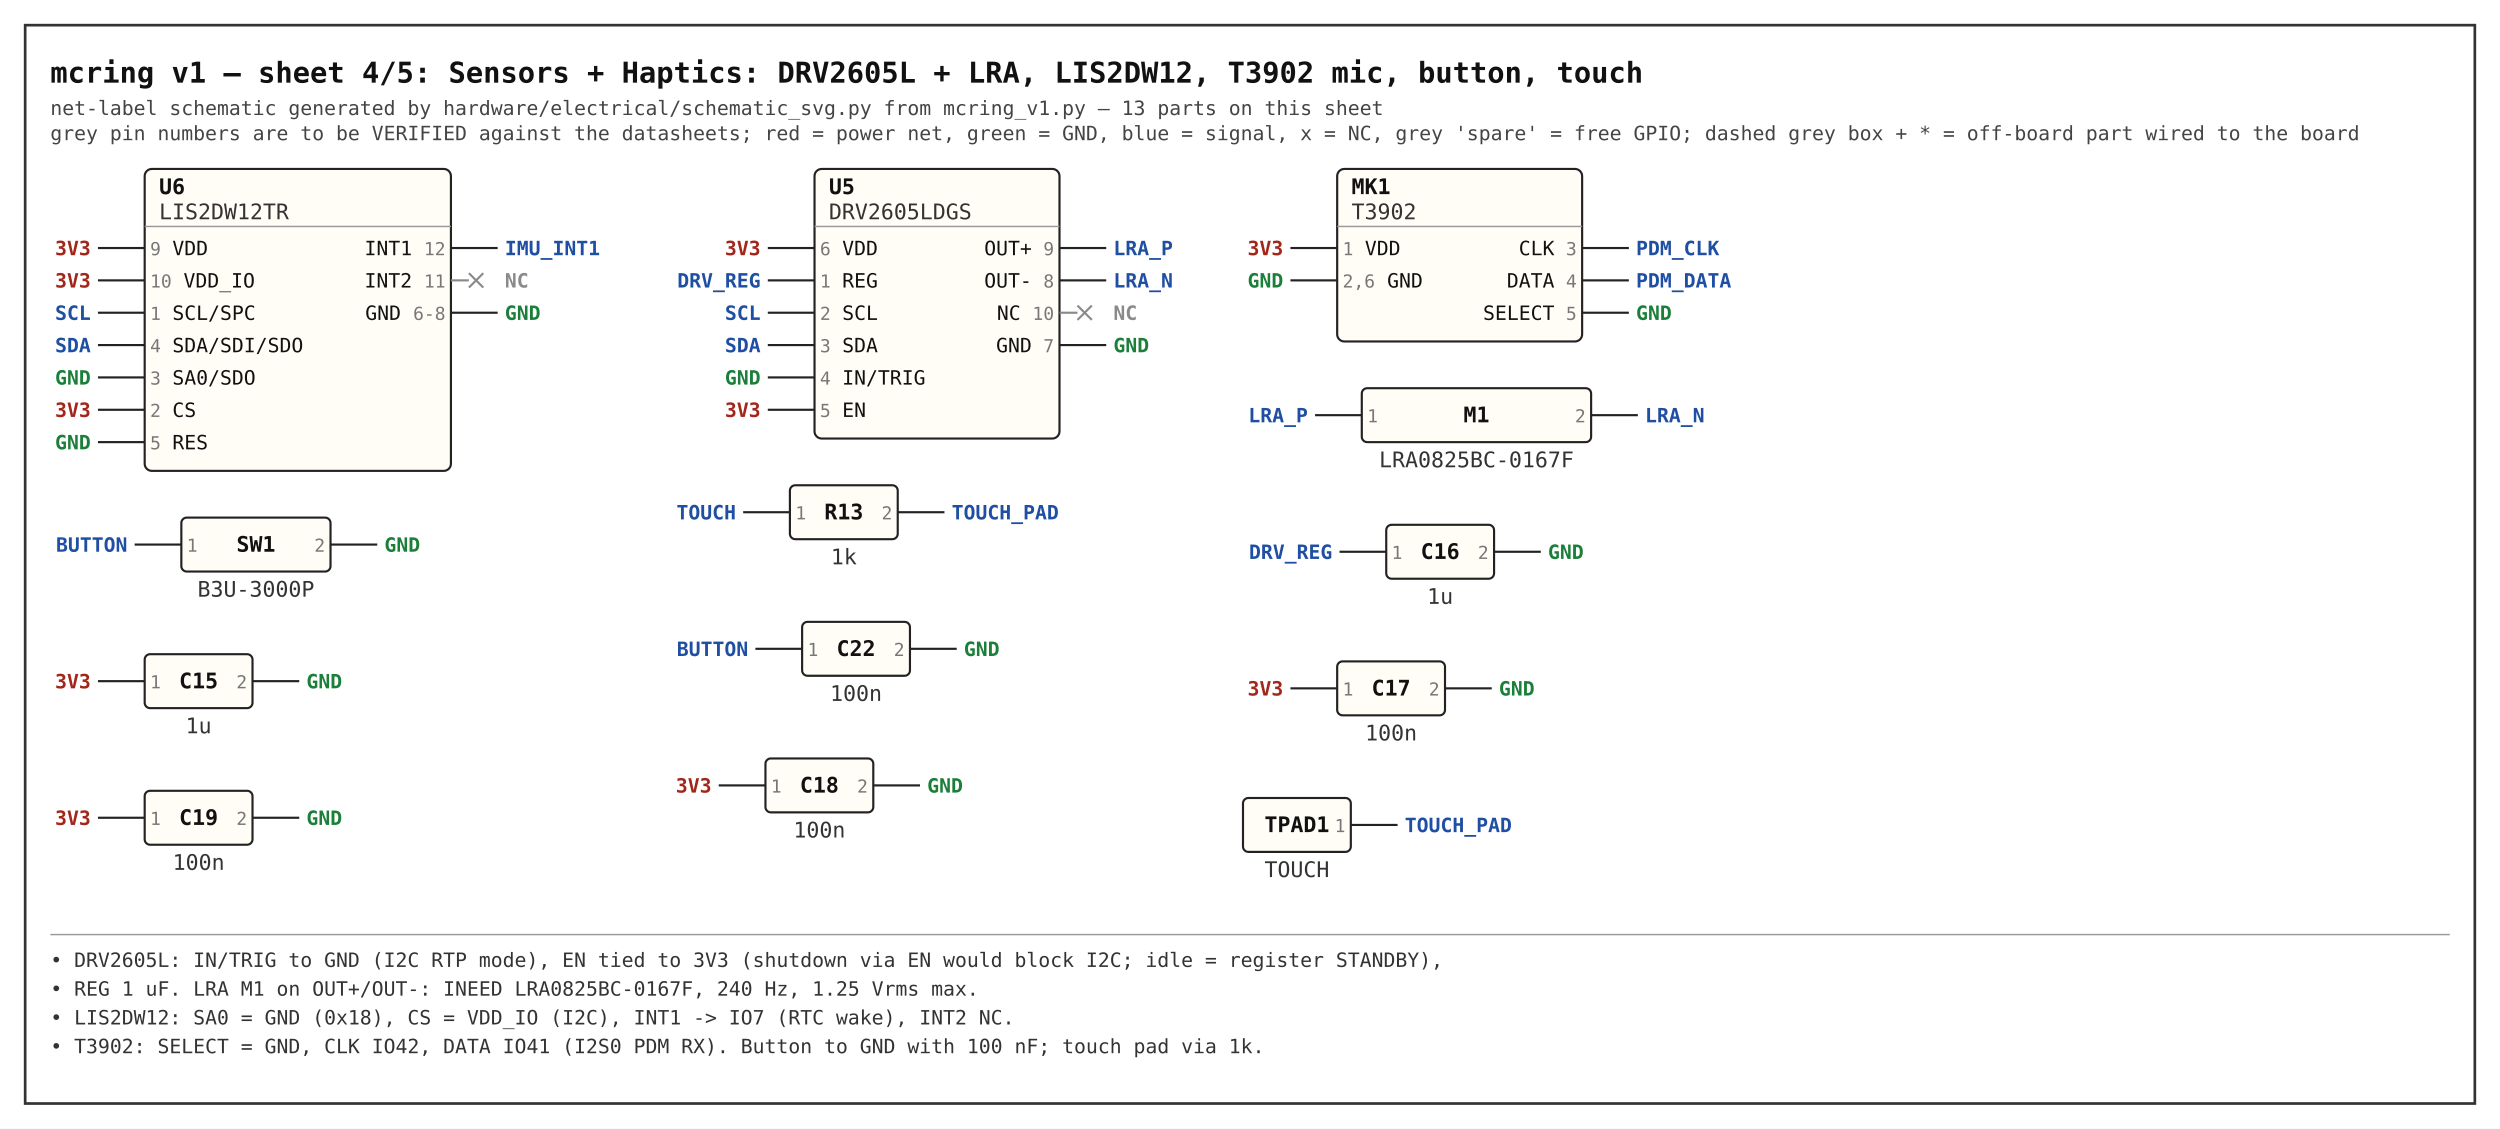
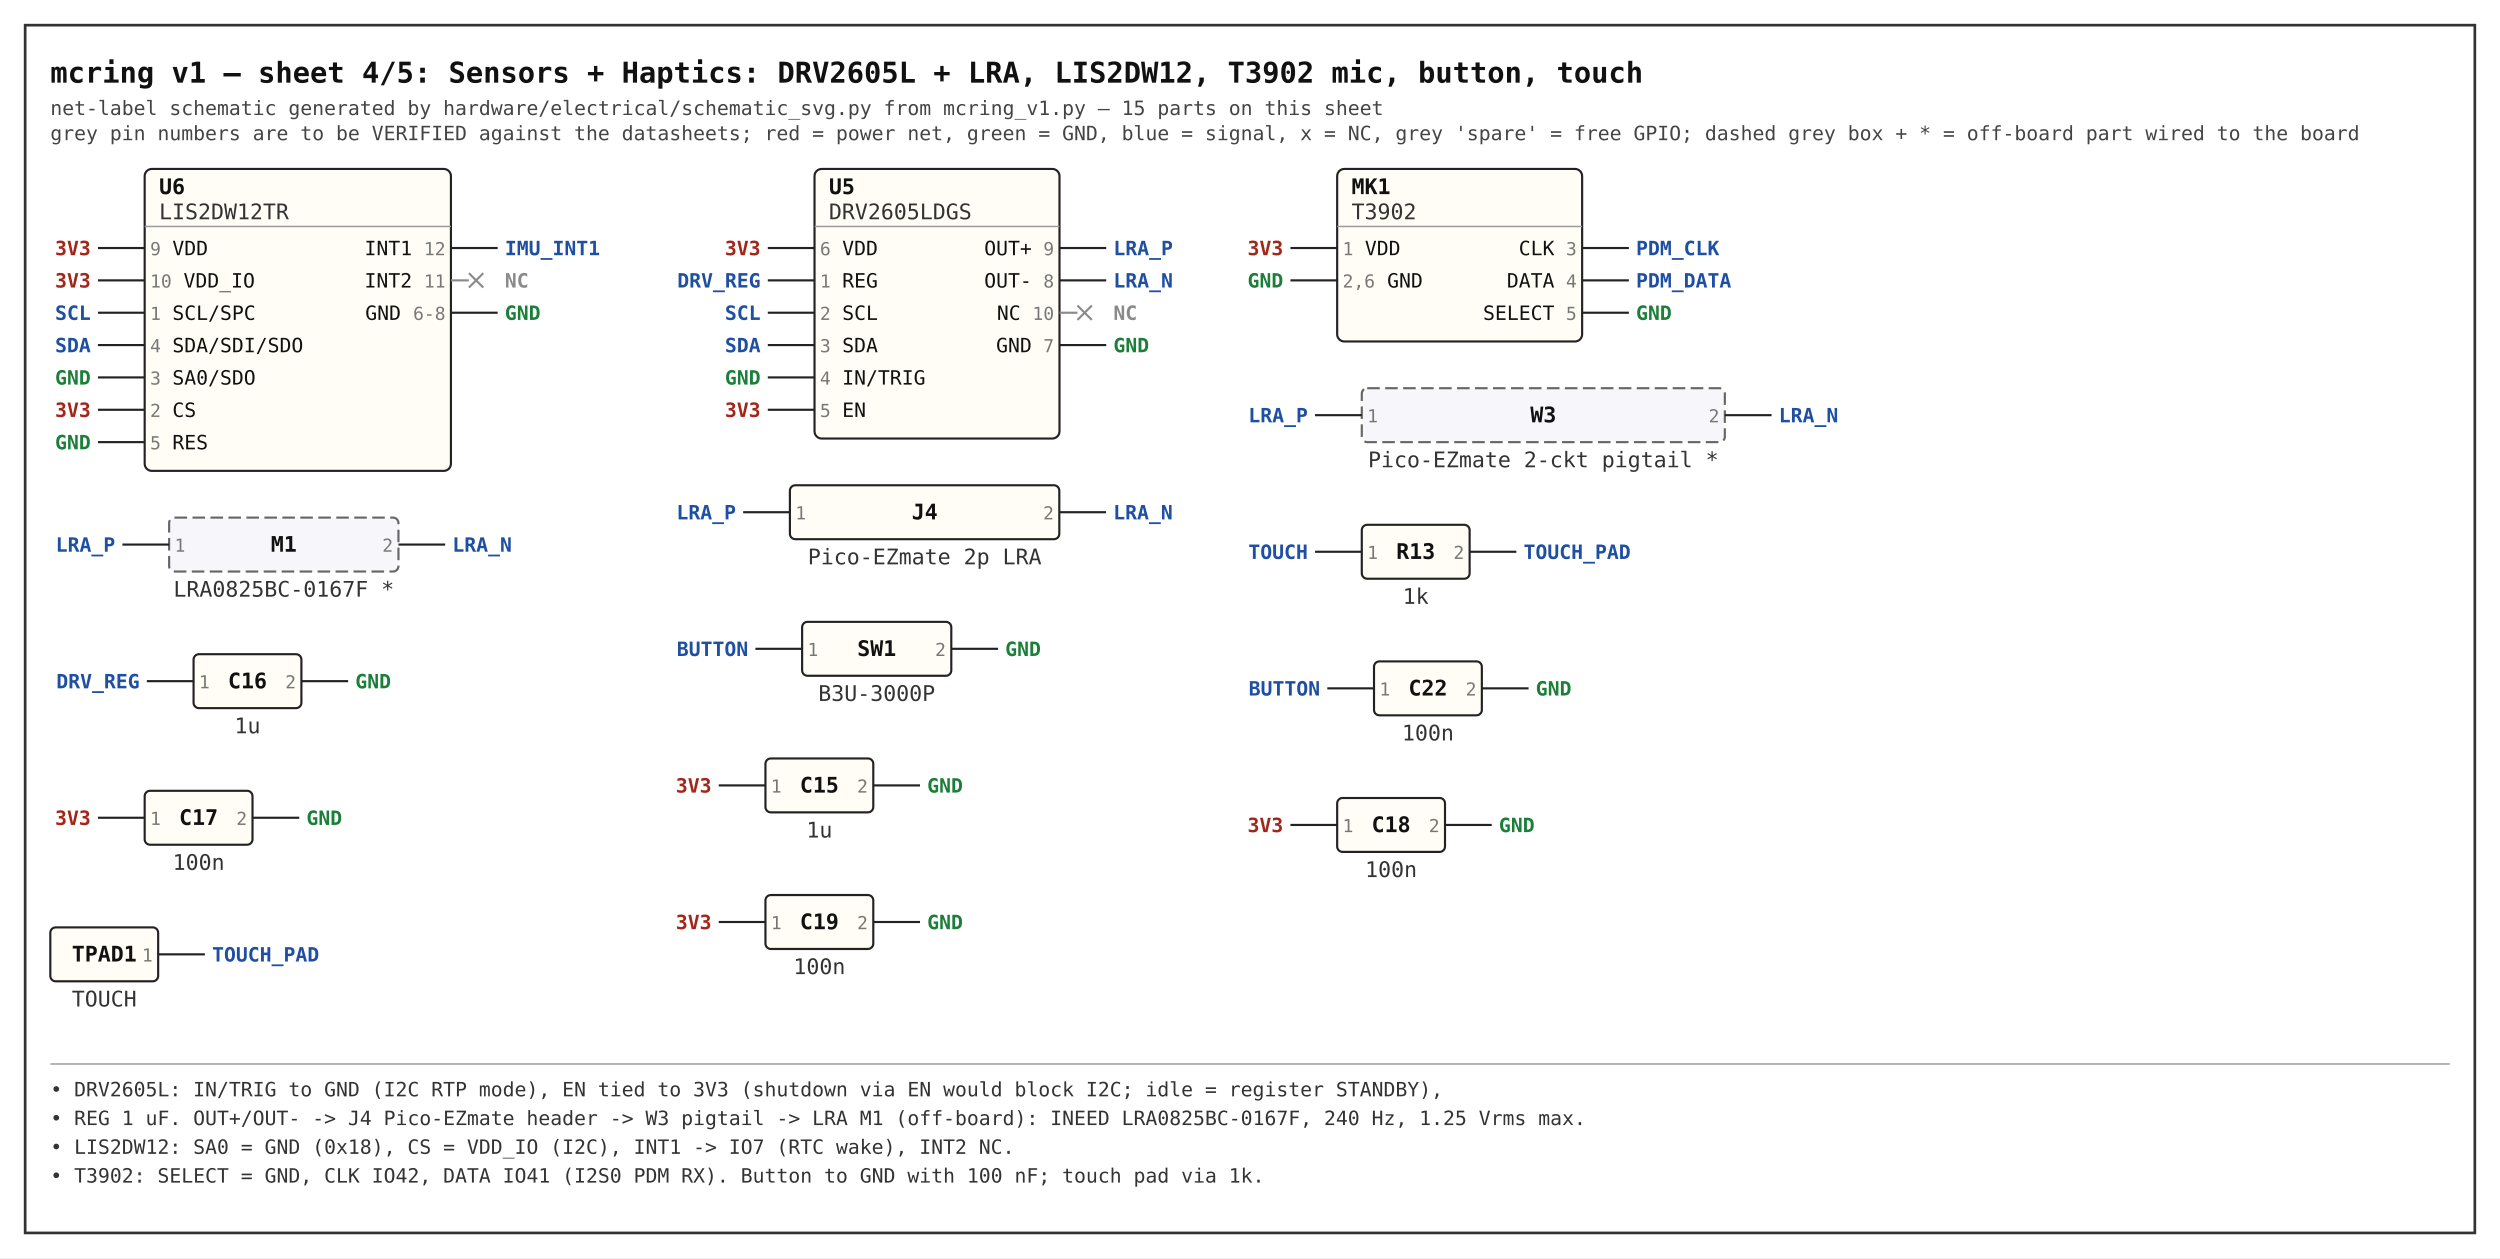
- <svg xmlns="http://www.w3.org/2000/svg" width="1391" height="628" viewBox="0 0 1391 628" font-family="DejaVu Sans Mono, Menlo, Consolas, monospace">
+ <svg xmlns="http://www.w3.org/2000/svg" width="1391" height="700" viewBox="0 0 1391 700" font-family="DejaVu Sans Mono, Menlo, Consolas, monospace">
  <style>.box{fill:#fffdf5;stroke:#222;stroke-width:1.2} .box.dnp{stroke-dasharray:4 3;fill:#f4f4f4}.box.offboard{stroke-dasharray:7 3;stroke:#666;fill:#f7f7fb} .net.spare{font-weight:normal;font-style:italic}.sep{stroke:#999;stroke-width:0.8} .wire{stroke:#222;stroke-width:1.2} .wire.nc{stroke:#8a8a8a}.ref{font-size:12px;font-weight:bold;fill:#111} .val{font-size:12px;fill:#333}.pin{font-size:11px;fill:#111} .num{font-size:10px;fill:#777}.net{font-size:11px;font-weight:bold} .title{font-size:16px;font-weight:bold;fill:#111}.sub{font-size:11px;fill:#444} .note{font-size:11px;fill:#333}</style>
-   <rect x="0" y="0" width="1391" height="628" fill="#ffffff" />
-   <rect x="14.0" y="14.0" width="1363" height="600" fill="none" stroke="#333" stroke-width="1.5" />
+   <rect x="0" y="0" width="1391" height="700" fill="#ffffff" />
+   <rect x="14.0" y="14.0" width="1363" height="672" fill="none" stroke="#333" stroke-width="1.5" />
  <text x="28" y="46" class="title">mcring v1 — sheet 4/5: Sensors + Haptics: DRV2605L + LRA, LIS2DW12, T3902 mic, button, touch</text>
-   <text x="28" y="64" class="sub">net-label schematic generated by hardware/electrical/schematic_svg.py from mcring_v1.py — 13 parts on this sheet</text>
+   <text x="28" y="64" class="sub">net-label schematic generated by hardware/electrical/schematic_svg.py from mcring_v1.py — 15 parts on this sheet</text>
  <text x="28" y="78" class="sub">grey pin numbers are to be VERIFIED against the datasheets; red = power net, green = GND, blue = signal, x = NC, grey 'spare' = free GPIO; dashed grey box + * = off-board part wired to the board</text>
  <rect x="453.2" y="94.0" width="136.3" height="150.0" rx="4" class="box" />
  <text x="461.2" y="108.0" class="ref">U5</text>
  <text x="461.2" y="122.0" class="val">DRV2605LDGS</text>
  <line x1="453.2" y1="126.0" x2="589.5" y2="126.0" class="sep" />
  <line x1="453.2" y1="138.0" x2="427.2" y2="138.0" class="wire" />
  <text x="423.2" y="142.0" class="net" fill="#a3261a" text-anchor="end">3V3</text>
  <text x="456.2" y="142.0" class="num">6</text>
  <text x="468.6" y="142.0" class="pin">VDD</text>
  <line x1="453.2" y1="156.0" x2="427.2" y2="156.0" class="wire" />
  <text x="423.2" y="160.0" class="net" fill="#1f4fa3" text-anchor="end">DRV_REG</text>
  <text x="456.2" y="160.0" class="num">1</text>
  <text x="468.6" y="160.0" class="pin">REG</text>
  <line x1="453.2" y1="174.0" x2="427.2" y2="174.0" class="wire" />
  <text x="423.2" y="178.0" class="net" fill="#1f4fa3" text-anchor="end">SCL</text>
  <text x="456.2" y="178.0" class="num">2</text>
  <text x="468.6" y="178.0" class="pin">SCL</text>
  <line x1="453.2" y1="192.0" x2="427.2" y2="192.0" class="wire" />
  <text x="423.2" y="196.0" class="net" fill="#1f4fa3" text-anchor="end">SDA</text>
  <text x="456.2" y="196.0" class="num">3</text>
  <text x="468.6" y="196.0" class="pin">SDA</text>
  <line x1="453.2" y1="210.0" x2="427.2" y2="210.0" class="wire" />
  <text x="423.2" y="214.0" class="net" fill="#1b7f3a" text-anchor="end">GND</text>
  <text x="456.2" y="214.0" class="num">4</text>
  <text x="468.6" y="214.0" class="pin">IN/TRIG</text>
  <line x1="453.2" y1="228.0" x2="427.2" y2="228.0" class="wire" />
  <text x="423.2" y="232.0" class="net" fill="#a3261a" text-anchor="end">3V3</text>
  <text x="456.2" y="232.0" class="num">5</text>
  <text x="468.6" y="232.0" class="pin">EN</text>
  <line x1="589.5" y1="138.0" x2="615.5" y2="138.0" class="wire" />
  <text x="619.5" y="142.0" class="net" fill="#1f4fa3" text-anchor="start">LRA_P</text>
  <text x="586.5" y="142.0" class="num" text-anchor="end">9</text>
  <text x="574.1" y="142.0" class="pin" text-anchor="end">OUT+</text>
  <line x1="589.5" y1="156.0" x2="615.5" y2="156.0" class="wire" />
  <text x="619.5" y="160.0" class="net" fill="#1f4fa3" text-anchor="start">LRA_N</text>
  <text x="586.5" y="160.0" class="num" text-anchor="end">8</text>
  <text x="574.1" y="160.0" class="pin" text-anchor="end">OUT-</text>
  <line x1="589.5" y1="174.0" x2="599.5" y2="174.0" class="wire nc" />
  <line x1="599.5" y1="170.0" x2="607.5" y2="178.0" class="wire nc" />
  <line x1="599.5" y1="178.0" x2="607.5" y2="170.0" class="wire nc" />
  <text x="619.5" y="178.0" class="net" fill="#8a8a8a" text-anchor="start">NC</text>
  <text x="586.5" y="178.0" class="num" text-anchor="end">10</text>
  <text x="567.9" y="178.0" class="pin" text-anchor="end">NC</text>
  <line x1="589.5" y1="192.0" x2="615.5" y2="192.0" class="wire" />
  <text x="619.5" y="196.0" class="net" fill="#1b7f3a" text-anchor="start">GND</text>
  <text x="586.5" y="196.0" class="num" text-anchor="end">7</text>
  <text x="574.1" y="196.0" class="pin" text-anchor="end">GND</text>
-   <rect x="80.5" y="364.0" width="60.0" height="30" rx="3" class="box" />
-   <text x="110.5" y="383.0" class="ref" text-anchor="middle">C15</text>
-   <text x="110.5" y="408.0" class="val" text-anchor="middle">1u</text>
-   <line x1="80.5" y1="379.0" x2="54.5" y2="379.0" class="wire" />
-   <text x="50.5" y="383.0" class="net" fill="#a3261a" text-anchor="end">3V3</text>
-   <text x="83.5" y="383.0" class="num">1</text>
-   <line x1="140.5" y1="379.0" x2="166.5" y2="379.0" class="wire" />
-   <text x="170.5" y="383.0" class="net" fill="#1b7f3a" text-anchor="start">GND</text>
-   <text x="137.5" y="383.0" class="num" text-anchor="end">2</text>
-   <rect x="771.3" y="292.0" width="60.0" height="30" rx="3" class="box" />
-   <text x="801.3" y="311.0" class="ref" text-anchor="middle">C16</text>
-   <text x="801.3" y="336.0" class="val" text-anchor="middle">1u</text>
-   <line x1="771.3" y1="307.0" x2="745.3" y2="307.0" class="wire" />
-   <text x="741.3" y="311.0" class="net" fill="#1f4fa3" text-anchor="end">DRV_REG</text>
-   <text x="774.3" y="311.0" class="num">1</text>
-   <line x1="831.3" y1="307.0" x2="857.3" y2="307.0" class="wire" />
-   <text x="861.3" y="311.0" class="net" fill="#1b7f3a" text-anchor="start">GND</text>
-   <text x="828.3" y="311.0" class="num" text-anchor="end">2</text>
-   <rect x="757.7" y="216.0" width="127.6" height="30" rx="3" class="box" />
-   <text x="821.5" y="235.0" class="ref" text-anchor="middle">M1</text>
-   <text x="821.5" y="260.0" class="val" text-anchor="middle">LRA0825BC-0167F</text>
+   <rect x="425.9" y="422.0" width="60.0" height="30" rx="3" class="box" />
+   <text x="455.9" y="441.0" class="ref" text-anchor="middle">C15</text>
+   <text x="455.9" y="466.0" class="val" text-anchor="middle">1u</text>
+   <line x1="425.9" y1="437.0" x2="399.9" y2="437.0" class="wire" />
+   <text x="395.9" y="441.0" class="net" fill="#a3261a" text-anchor="end">3V3</text>
+   <text x="428.9" y="441.0" class="num">1</text>
+   <line x1="485.9" y1="437.0" x2="511.9" y2="437.0" class="wire" />
+   <text x="515.9" y="441.0" class="net" fill="#1b7f3a" text-anchor="start">GND</text>
+   <text x="482.9" y="441.0" class="num" text-anchor="end">2</text>
+   <rect x="107.7" y="364.0" width="60.0" height="30" rx="3" class="box" />
+   <text x="137.7" y="383.0" class="ref" text-anchor="middle">C16</text>
+   <text x="137.7" y="408.0" class="val" text-anchor="middle">1u</text>
+   <line x1="107.7" y1="379.0" x2="81.7" y2="379.0" class="wire" />
+   <text x="77.7" y="383.0" class="net" fill="#1f4fa3" text-anchor="end">DRV_REG</text>
+   <text x="110.7" y="383.0" class="num">1</text>
+   <line x1="167.7" y1="379.0" x2="193.7" y2="379.0" class="wire" />
+   <text x="197.7" y="383.0" class="net" fill="#1b7f3a" text-anchor="start">GND</text>
+   <text x="164.7" y="383.0" class="num" text-anchor="end">2</text>
+   <rect x="439.5" y="270.0" width="149.9" height="30" rx="3" class="box" />
+   <text x="514.5" y="289.0" class="ref" text-anchor="middle">J4</text>
+   <text x="514.5" y="314.0" class="val" text-anchor="middle">Pico-EZmate 2p LRA</text>
+   <line x1="439.5" y1="285.0" x2="413.5" y2="285.0" class="wire" />
+   <text x="409.5" y="289.0" class="net" fill="#1f4fa3" text-anchor="end">LRA_P</text>
+   <text x="442.5" y="289.0" class="num">1</text>
+   <line x1="589.4" y1="285.0" x2="615.4" y2="285.0" class="wire" />
+   <text x="619.4" y="289.0" class="net" fill="#1f4fa3" text-anchor="start">LRA_N</text>
+   <text x="586.4" y="289.0" class="num" text-anchor="end">2</text>
+   <rect x="94.1" y="288.0" width="127.6" height="30" rx="3" class="box offboard" />
+   <text x="157.9" y="307.0" class="ref" text-anchor="middle">M1</text>
+   <text x="157.9" y="332.0" class="val" text-anchor="middle">LRA0825BC-0167F *</text>
+   <line x1="94.1" y1="303.0" x2="68.1" y2="303.0" class="wire" />
+   <text x="64.1" y="307.0" class="net" fill="#1f4fa3" text-anchor="end">LRA_P</text>
+   <text x="97.1" y="307.0" class="num">1</text>
+   <line x1="221.7" y1="303.0" x2="247.7" y2="303.0" class="wire" />
+   <text x="251.7" y="307.0" class="net" fill="#1f4fa3" text-anchor="start">LRA_N</text>
+   <text x="218.7" y="307.0" class="num" text-anchor="end">2</text>
+   <rect x="757.7" y="216.0" width="202.0" height="30" rx="3" class="box offboard" />
+   <text x="858.7" y="235.0" class="ref" text-anchor="middle">W3</text>
+   <text x="858.7" y="260.0" class="val" text-anchor="middle">Pico-EZmate 2-ckt pigtail *</text>
  <line x1="757.7" y1="231.0" x2="731.7" y2="231.0" class="wire" />
  <text x="727.7" y="235.0" class="net" fill="#1f4fa3" text-anchor="end">LRA_P</text>
  <text x="760.7" y="235.0" class="num">1</text>
-   <line x1="885.3" y1="231.0" x2="911.3" y2="231.0" class="wire" />
-   <text x="915.3" y="235.0" class="net" fill="#1f4fa3" text-anchor="start">LRA_N</text>
-   <text x="882.3" y="235.0" class="num" text-anchor="end">2</text>
+   <line x1="959.7" y1="231.0" x2="985.7" y2="231.0" class="wire" />
+   <text x="989.7" y="235.0" class="net" fill="#1f4fa3" text-anchor="start">LRA_N</text>
+   <text x="956.7" y="235.0" class="num" text-anchor="end">2</text>
  <rect x="80.5" y="94.0" width="170.4" height="168.0" rx="4" class="box" />
  <text x="88.5" y="108.0" class="ref">U6</text>
  <text x="88.5" y="122.0" class="val">LIS2DW12TR</text>
  <line x1="80.5" y1="126.0" x2="250.9" y2="126.0" class="sep" />
  <line x1="80.5" y1="138.0" x2="54.5" y2="138.0" class="wire" />
  <text x="50.5" y="142.0" class="net" fill="#a3261a" text-anchor="end">3V3</text>
  <text x="83.5" y="142.0" class="num">9</text>
  <text x="95.9" y="142.0" class="pin">VDD</text>
  <line x1="80.5" y1="156.0" x2="54.5" y2="156.0" class="wire" />
  <text x="50.5" y="160.0" class="net" fill="#a3261a" text-anchor="end">3V3</text>
  <text x="83.5" y="160.0" class="num">10</text>
  <text x="102.1" y="160.0" class="pin">VDD_IO</text>
  <line x1="80.5" y1="174.0" x2="54.5" y2="174.0" class="wire" />
  <text x="50.5" y="178.0" class="net" fill="#1f4fa3" text-anchor="end">SCL</text>
  <text x="83.5" y="178.0" class="num">1</text>
  <text x="95.9" y="178.0" class="pin">SCL/SPC</text>
  <line x1="80.5" y1="192.0" x2="54.5" y2="192.0" class="wire" />
  <text x="50.5" y="196.0" class="net" fill="#1f4fa3" text-anchor="end">SDA</text>
  <text x="83.5" y="196.0" class="num">4</text>
  <text x="95.9" y="196.0" class="pin">SDA/SDI/SDO</text>
  <line x1="80.5" y1="210.0" x2="54.5" y2="210.0" class="wire" />
  <text x="50.5" y="214.0" class="net" fill="#1b7f3a" text-anchor="end">GND</text>
  <text x="83.5" y="214.0" class="num">3</text>
  <text x="95.9" y="214.0" class="pin">SA0/SDO</text>
  <line x1="80.5" y1="228.0" x2="54.5" y2="228.0" class="wire" />
  <text x="50.5" y="232.0" class="net" fill="#a3261a" text-anchor="end">3V3</text>
  <text x="83.5" y="232.0" class="num">2</text>
  <text x="95.9" y="232.0" class="pin">CS</text>
  <line x1="80.5" y1="246.0" x2="54.5" y2="246.0" class="wire" />
  <text x="50.5" y="250.0" class="net" fill="#1b7f3a" text-anchor="end">GND</text>
  <text x="83.5" y="250.0" class="num">5</text>
  <text x="95.9" y="250.0" class="pin">RES</text>
  <line x1="250.9" y1="138.0" x2="276.9" y2="138.0" class="wire" />
  <text x="280.9" y="142.0" class="net" fill="#1f4fa3" text-anchor="start">IMU_INT1</text>
  <text x="247.9" y="142.0" class="num" text-anchor="end">12</text>
  <text x="229.3" y="142.0" class="pin" text-anchor="end">INT1</text>
  <line x1="250.9" y1="156.0" x2="260.9" y2="156.0" class="wire nc" />
  <line x1="260.9" y1="152.0" x2="268.9" y2="160.0" class="wire nc" />
  <line x1="260.9" y1="160.0" x2="268.9" y2="152.0" class="wire nc" />
  <text x="280.9" y="160.0" class="net" fill="#8a8a8a" text-anchor="start">NC</text>
  <text x="247.9" y="160.0" class="num" text-anchor="end">11</text>
  <text x="229.3" y="160.0" class="pin" text-anchor="end">INT2</text>
  <line x1="250.9" y1="174.0" x2="276.9" y2="174.0" class="wire" />
  <text x="280.9" y="178.0" class="net" fill="#1b7f3a" text-anchor="start">GND</text>
  <text x="247.9" y="178.0" class="num" text-anchor="end">6-8</text>
  <text x="223.1" y="178.0" class="pin" text-anchor="end">GND</text>
-   <rect x="744.0" y="368.0" width="60.0" height="30" rx="3" class="box" />
-   <text x="774.0" y="387.0" class="ref" text-anchor="middle">C17</text>
-   <text x="774.0" y="412.0" class="val" text-anchor="middle">100n</text>
-   <line x1="744.0" y1="383.0" x2="718.0" y2="383.0" class="wire" />
-   <text x="714.0" y="387.0" class="net" fill="#a3261a" text-anchor="end">3V3</text>
-   <text x="747.0" y="387.0" class="num">1</text>
-   <line x1="804.0" y1="383.0" x2="830.0" y2="383.0" class="wire" />
-   <text x="834.0" y="387.0" class="net" fill="#1b7f3a" text-anchor="start">GND</text>
-   <text x="801.0" y="387.0" class="num" text-anchor="end">2</text>
-   <rect x="425.9" y="422.0" width="60.0" height="30" rx="3" class="box" />
-   <text x="455.9" y="441.0" class="ref" text-anchor="middle">C18</text>
-   <text x="455.9" y="466.0" class="val" text-anchor="middle">100n</text>
-   <line x1="425.9" y1="437.0" x2="399.9" y2="437.0" class="wire" />
-   <text x="395.9" y="441.0" class="net" fill="#a3261a" text-anchor="end">3V3</text>
-   <text x="428.9" y="441.0" class="num">1</text>
-   <line x1="485.9" y1="437.0" x2="511.9" y2="437.0" class="wire" />
-   <text x="515.9" y="441.0" class="net" fill="#1b7f3a" text-anchor="start">GND</text>
-   <text x="482.9" y="441.0" class="num" text-anchor="end">2</text>
+   <rect x="80.5" y="440.0" width="60.0" height="30" rx="3" class="box" />
+   <text x="110.5" y="459.0" class="ref" text-anchor="middle">C17</text>
+   <text x="110.5" y="484.0" class="val" text-anchor="middle">100n</text>
+   <line x1="80.5" y1="455.0" x2="54.5" y2="455.0" class="wire" />
+   <text x="50.5" y="459.0" class="net" fill="#a3261a" text-anchor="end">3V3</text>
+   <text x="83.5" y="459.0" class="num">1</text>
+   <line x1="140.5" y1="455.0" x2="166.5" y2="455.0" class="wire" />
+   <text x="170.5" y="459.0" class="net" fill="#1b7f3a" text-anchor="start">GND</text>
+   <text x="137.5" y="459.0" class="num" text-anchor="end">2</text>
+   <rect x="744.0" y="444.0" width="60.0" height="30" rx="3" class="box" />
+   <text x="774.0" y="463.0" class="ref" text-anchor="middle">C18</text>
+   <text x="774.0" y="488.0" class="val" text-anchor="middle">100n</text>
+   <line x1="744.0" y1="459.0" x2="718.0" y2="459.0" class="wire" />
+   <text x="714.0" y="463.0" class="net" fill="#a3261a" text-anchor="end">3V3</text>
+   <text x="747.0" y="463.0" class="num">1</text>
+   <line x1="804.0" y1="459.0" x2="830.0" y2="459.0" class="wire" />
+   <text x="834.0" y="463.0" class="net" fill="#1b7f3a" text-anchor="start">GND</text>
+   <text x="801.0" y="463.0" class="num" text-anchor="end">2</text>
  <rect x="744.0" y="94.0" width="136.3" height="96.0" rx="4" class="box" />
  <text x="752.0" y="108.0" class="ref">MK1</text>
  <text x="752.0" y="122.0" class="val">T3902</text>
  <line x1="744.0" y1="126.0" x2="880.3" y2="126.0" class="sep" />
  <line x1="744.0" y1="138.0" x2="718.0" y2="138.0" class="wire" />
  <text x="714.0" y="142.0" class="net" fill="#a3261a" text-anchor="end">3V3</text>
  <text x="747.0" y="142.0" class="num">1</text>
  <text x="759.4" y="142.0" class="pin">VDD</text>
  <line x1="744.0" y1="156.0" x2="718.0" y2="156.0" class="wire" />
  <text x="714.0" y="160.0" class="net" fill="#1b7f3a" text-anchor="end">GND</text>
  <text x="747.0" y="160.0" class="num">2,6</text>
  <text x="771.8" y="160.0" class="pin">GND</text>
  <line x1="880.3" y1="138.0" x2="906.3" y2="138.0" class="wire" />
  <text x="910.3" y="142.0" class="net" fill="#1f4fa3" text-anchor="start">PDM_CLK</text>
  <text x="877.3" y="142.0" class="num" text-anchor="end">3</text>
  <text x="864.9" y="142.0" class="pin" text-anchor="end">CLK</text>
  <line x1="880.3" y1="156.0" x2="906.3" y2="156.0" class="wire" />
  <text x="910.3" y="160.0" class="net" fill="#1f4fa3" text-anchor="start">PDM_DATA</text>
  <text x="877.3" y="160.0" class="num" text-anchor="end">4</text>
  <text x="864.9" y="160.0" class="pin" text-anchor="end">DATA</text>
  <line x1="880.3" y1="174.0" x2="906.3" y2="174.0" class="wire" />
  <text x="910.3" y="178.0" class="net" fill="#1b7f3a" text-anchor="start">GND</text>
  <text x="877.3" y="178.0" class="num" text-anchor="end">5</text>
  <text x="864.9" y="178.0" class="pin" text-anchor="end">SELECT</text>
-   <rect x="80.5" y="440.0" width="60.0" height="30" rx="3" class="box" />
-   <text x="110.5" y="459.0" class="ref" text-anchor="middle">C19</text>
-   <text x="110.5" y="484.0" class="val" text-anchor="middle">100n</text>
-   <line x1="80.5" y1="455.0" x2="54.5" y2="455.0" class="wire" />
-   <text x="50.5" y="459.0" class="net" fill="#a3261a" text-anchor="end">3V3</text>
-   <text x="83.5" y="459.0" class="num">1</text>
-   <line x1="140.5" y1="455.0" x2="166.5" y2="455.0" class="wire" />
-   <text x="170.5" y="459.0" class="net" fill="#1b7f3a" text-anchor="start">GND</text>
-   <text x="137.5" y="459.0" class="num" text-anchor="end">2</text>
-   <rect x="100.9" y="288.0" width="83.0" height="30" rx="3" class="box" />
-   <text x="142.4" y="307.0" class="ref" text-anchor="middle">SW1</text>
-   <text x="142.4" y="332.0" class="val" text-anchor="middle">B3U-3000P</text>
-   <line x1="100.9" y1="303.0" x2="74.9" y2="303.0" class="wire" />
-   <text x="70.9" y="307.0" class="net" fill="#1f4fa3" text-anchor="end">BUTTON</text>
-   <text x="103.9" y="307.0" class="num">1</text>
-   <line x1="183.9" y1="303.0" x2="209.9" y2="303.0" class="wire" />
-   <text x="213.9" y="307.0" class="net" fill="#1b7f3a" text-anchor="start">GND</text>
-   <text x="180.9" y="307.0" class="num" text-anchor="end">2</text>
-   <rect x="446.3" y="346.0" width="60.0" height="30" rx="3" class="box" />
-   <text x="476.3" y="365.0" class="ref" text-anchor="middle">C22</text>
-   <text x="476.3" y="390.0" class="val" text-anchor="middle">100n</text>
+   <rect x="425.9" y="498.0" width="60.0" height="30" rx="3" class="box" />
+   <text x="455.9" y="517.0" class="ref" text-anchor="middle">C19</text>
+   <text x="455.9" y="542.0" class="val" text-anchor="middle">100n</text>
+   <line x1="425.9" y1="513.0" x2="399.9" y2="513.0" class="wire" />
+   <text x="395.9" y="517.0" class="net" fill="#a3261a" text-anchor="end">3V3</text>
+   <text x="428.9" y="517.0" class="num">1</text>
+   <line x1="485.9" y1="513.0" x2="511.9" y2="513.0" class="wire" />
+   <text x="515.9" y="517.0" class="net" fill="#1b7f3a" text-anchor="start">GND</text>
+   <text x="482.9" y="517.0" class="num" text-anchor="end">2</text>
+   <rect x="446.3" y="346.0" width="83.0" height="30" rx="3" class="box" />
+   <text x="487.8" y="365.0" class="ref" text-anchor="middle">SW1</text>
+   <text x="487.8" y="390.0" class="val" text-anchor="middle">B3U-3000P</text>
  <line x1="446.3" y1="361.0" x2="420.3" y2="361.0" class="wire" />
  <text x="416.3" y="365.0" class="net" fill="#1f4fa3" text-anchor="end">BUTTON</text>
  <text x="449.3" y="365.0" class="num">1</text>
-   <line x1="506.3" y1="361.0" x2="532.3" y2="361.0" class="wire" />
-   <text x="536.3" y="365.0" class="net" fill="#1b7f3a" text-anchor="start">GND</text>
-   <text x="503.3" y="365.0" class="num" text-anchor="end">2</text>
-   <rect x="691.6" y="444.0" width="60.0" height="30" rx="3" class="box" />
-   <text x="721.6" y="463.0" class="ref" text-anchor="middle">TPAD1</text>
-   <text x="721.6" y="488.0" class="val" text-anchor="middle">TOUCH</text>
-   <line x1="751.6" y1="459.0" x2="777.6" y2="459.0" class="wire" />
-   <text x="781.6" y="463.0" class="net" fill="#1f4fa3" text-anchor="start">TOUCH_PAD</text>
-   <text x="748.6" y="463.0" class="num" text-anchor="end">1</text>
-   <rect x="439.5" y="270.0" width="60.0" height="30" rx="3" class="box" />
-   <text x="469.5" y="289.0" class="ref" text-anchor="middle">R13</text>
-   <text x="469.5" y="314.0" class="val" text-anchor="middle">1k</text>
-   <line x1="439.5" y1="285.0" x2="413.5" y2="285.0" class="wire" />
-   <text x="409.5" y="289.0" class="net" fill="#1f4fa3" text-anchor="end">TOUCH</text>
-   <text x="442.5" y="289.0" class="num">1</text>
-   <line x1="499.5" y1="285.0" x2="525.5" y2="285.0" class="wire" />
-   <text x="529.5" y="289.0" class="net" fill="#1f4fa3" text-anchor="start">TOUCH_PAD</text>
-   <text x="496.5" y="289.0" class="num" text-anchor="end">2</text>
-   <line x1="28" y1="520.0" x2="1363.08" y2="520.0" class="sep" />
-   <text x="28" y="538.0" class="note">• DRV2605L: IN/TRIG to GND (I2C RTP mode), EN tied to 3V3 (shutdown via EN would block I2C; idle = register STANDBY),</text>
-   <text x="28" y="554.0" class="note">• REG 1 uF. LRA M1 on OUT+/OUT-: INEED LRA0825BC-0167F, 240 Hz, 1.25 Vrms max.</text>
-   <text x="28" y="570.0" class="note">• LIS2DW12: SA0 = GND (0x18), CS = VDD_IO (I2C), INT1 -&gt; IO7 (RTC wake), INT2 NC.</text>
-   <text x="28" y="586.0" class="note">• T3902: SELECT = GND, CLK IO42, DATA IO41 (I2S0 PDM RX). Button to GND with 100 nF; touch pad via 1k.</text>
+   <line x1="529.3" y1="361.0" x2="555.3" y2="361.0" class="wire" />
+   <text x="559.3" y="365.0" class="net" fill="#1b7f3a" text-anchor="start">GND</text>
+   <text x="526.3" y="365.0" class="num" text-anchor="end">2</text>
+   <rect x="764.5" y="368.0" width="60.0" height="30" rx="3" class="box" />
+   <text x="794.5" y="387.0" class="ref" text-anchor="middle">C22</text>
+   <text x="794.5" y="412.0" class="val" text-anchor="middle">100n</text>
+   <line x1="764.5" y1="383.0" x2="738.5" y2="383.0" class="wire" />
+   <text x="734.5" y="387.0" class="net" fill="#1f4fa3" text-anchor="end">BUTTON</text>
+   <text x="767.5" y="387.0" class="num">1</text>
+   <line x1="824.5" y1="383.0" x2="850.5" y2="383.0" class="wire" />
+   <text x="854.5" y="387.0" class="net" fill="#1b7f3a" text-anchor="start">GND</text>
+   <text x="821.5" y="387.0" class="num" text-anchor="end">2</text>
+   <rect x="28.0" y="516.0" width="60.0" height="30" rx="3" class="box" />
+   <text x="58.0" y="535.0" class="ref" text-anchor="middle">TPAD1</text>
+   <text x="58.0" y="560.0" class="val" text-anchor="middle">TOUCH</text>
+   <line x1="88.0" y1="531.0" x2="114.0" y2="531.0" class="wire" />
+   <text x="118.0" y="535.0" class="net" fill="#1f4fa3" text-anchor="start">TOUCH_PAD</text>
+   <text x="85.0" y="535.0" class="num" text-anchor="end">1</text>
+   <rect x="757.7" y="292.0" width="60.0" height="30" rx="3" class="box" />
+   <text x="787.7" y="311.0" class="ref" text-anchor="middle">R13</text>
+   <text x="787.7" y="336.0" class="val" text-anchor="middle">1k</text>
+   <line x1="757.7" y1="307.0" x2="731.7" y2="307.0" class="wire" />
+   <text x="727.7" y="311.0" class="net" fill="#1f4fa3" text-anchor="end">TOUCH</text>
+   <text x="760.7" y="311.0" class="num">1</text>
+   <line x1="817.7" y1="307.0" x2="843.7" y2="307.0" class="wire" />
+   <text x="847.7" y="311.0" class="net" fill="#1f4fa3" text-anchor="start">TOUCH_PAD</text>
+   <text x="814.7" y="311.0" class="num" text-anchor="end">2</text>
+   <line x1="28" y1="592.0" x2="1363.08" y2="592.0" class="sep" />
+   <text x="28" y="610.0" class="note">• DRV2605L: IN/TRIG to GND (I2C RTP mode), EN tied to 3V3 (shutdown via EN would block I2C; idle = register STANDBY),</text>
+   <text x="28" y="626.0" class="note">• REG 1 uF. OUT+/OUT- -&gt; J4 Pico-EZmate header -&gt; W3 pigtail -&gt; LRA M1 (off-board): INEED LRA0825BC-0167F, 240 Hz, 1.25 Vrms max.</text>
+   <text x="28" y="642.0" class="note">• LIS2DW12: SA0 = GND (0x18), CS = VDD_IO (I2C), INT1 -&gt; IO7 (RTC wake), INT2 NC.</text>
+   <text x="28" y="658.0" class="note">• T3902: SELECT = GND, CLK IO42, DATA IO41 (I2S0 PDM RX). Button to GND with 100 nF; touch pad via 1k.</text>
</svg>
